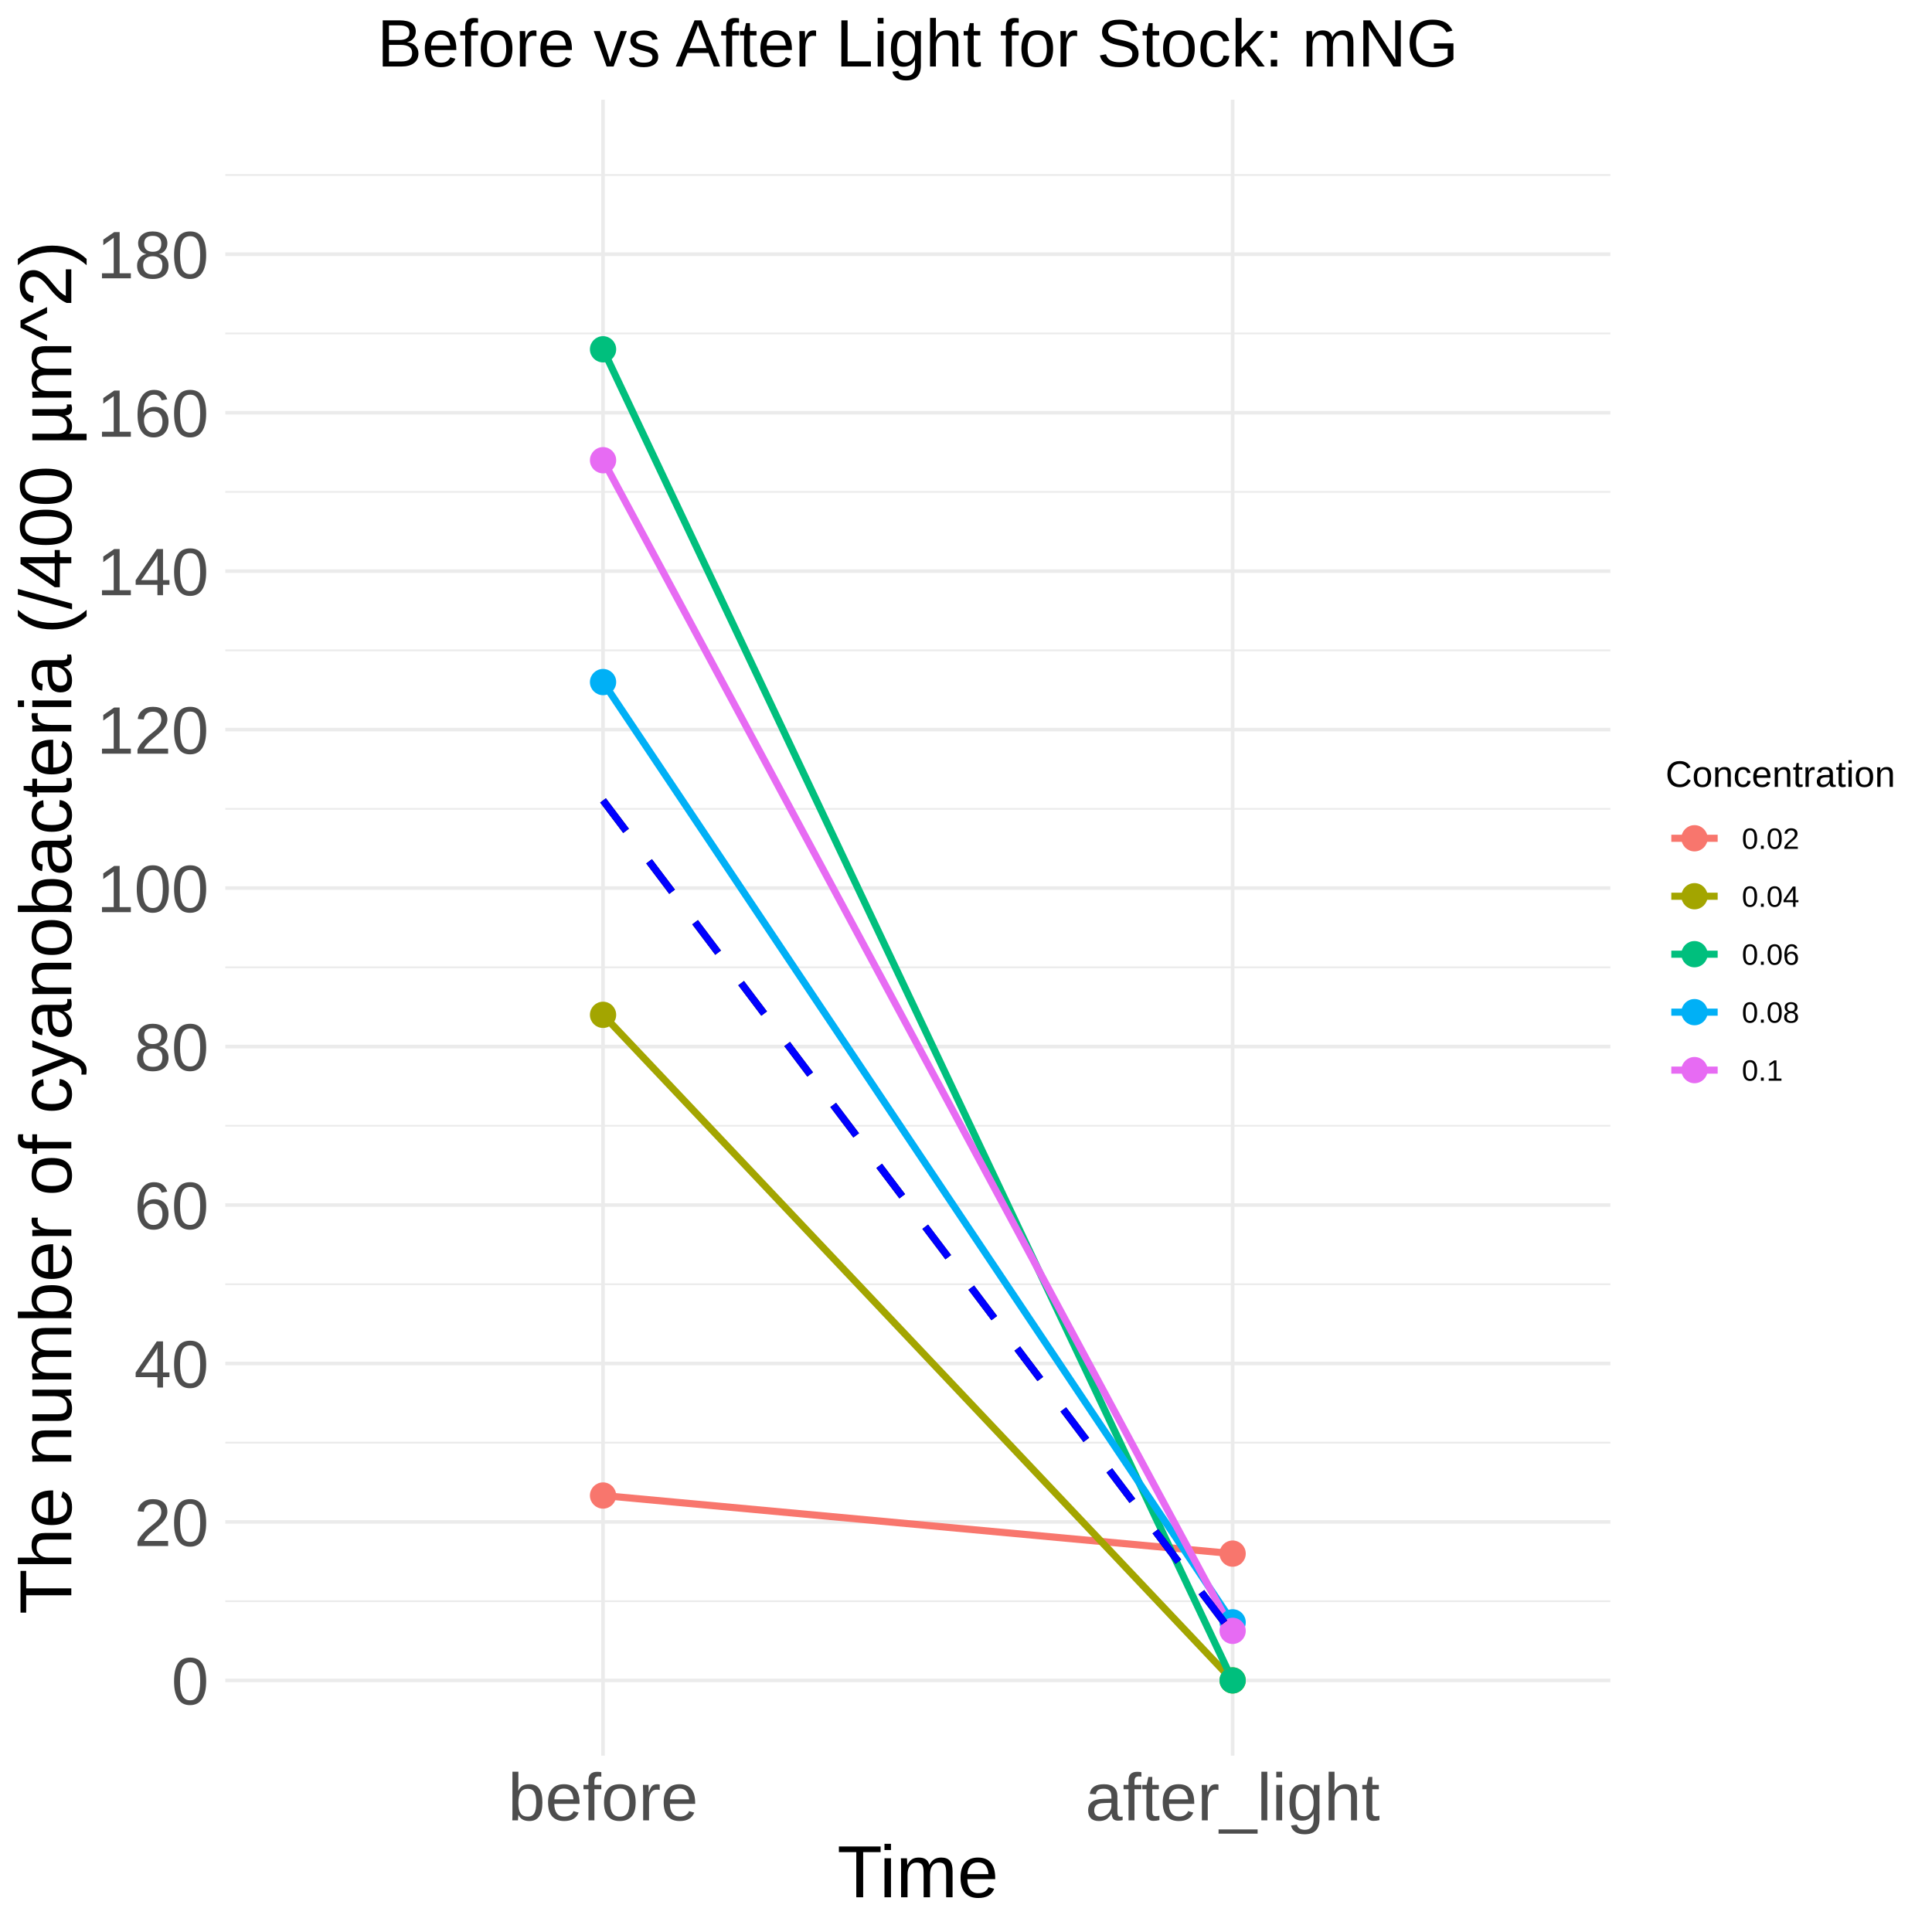
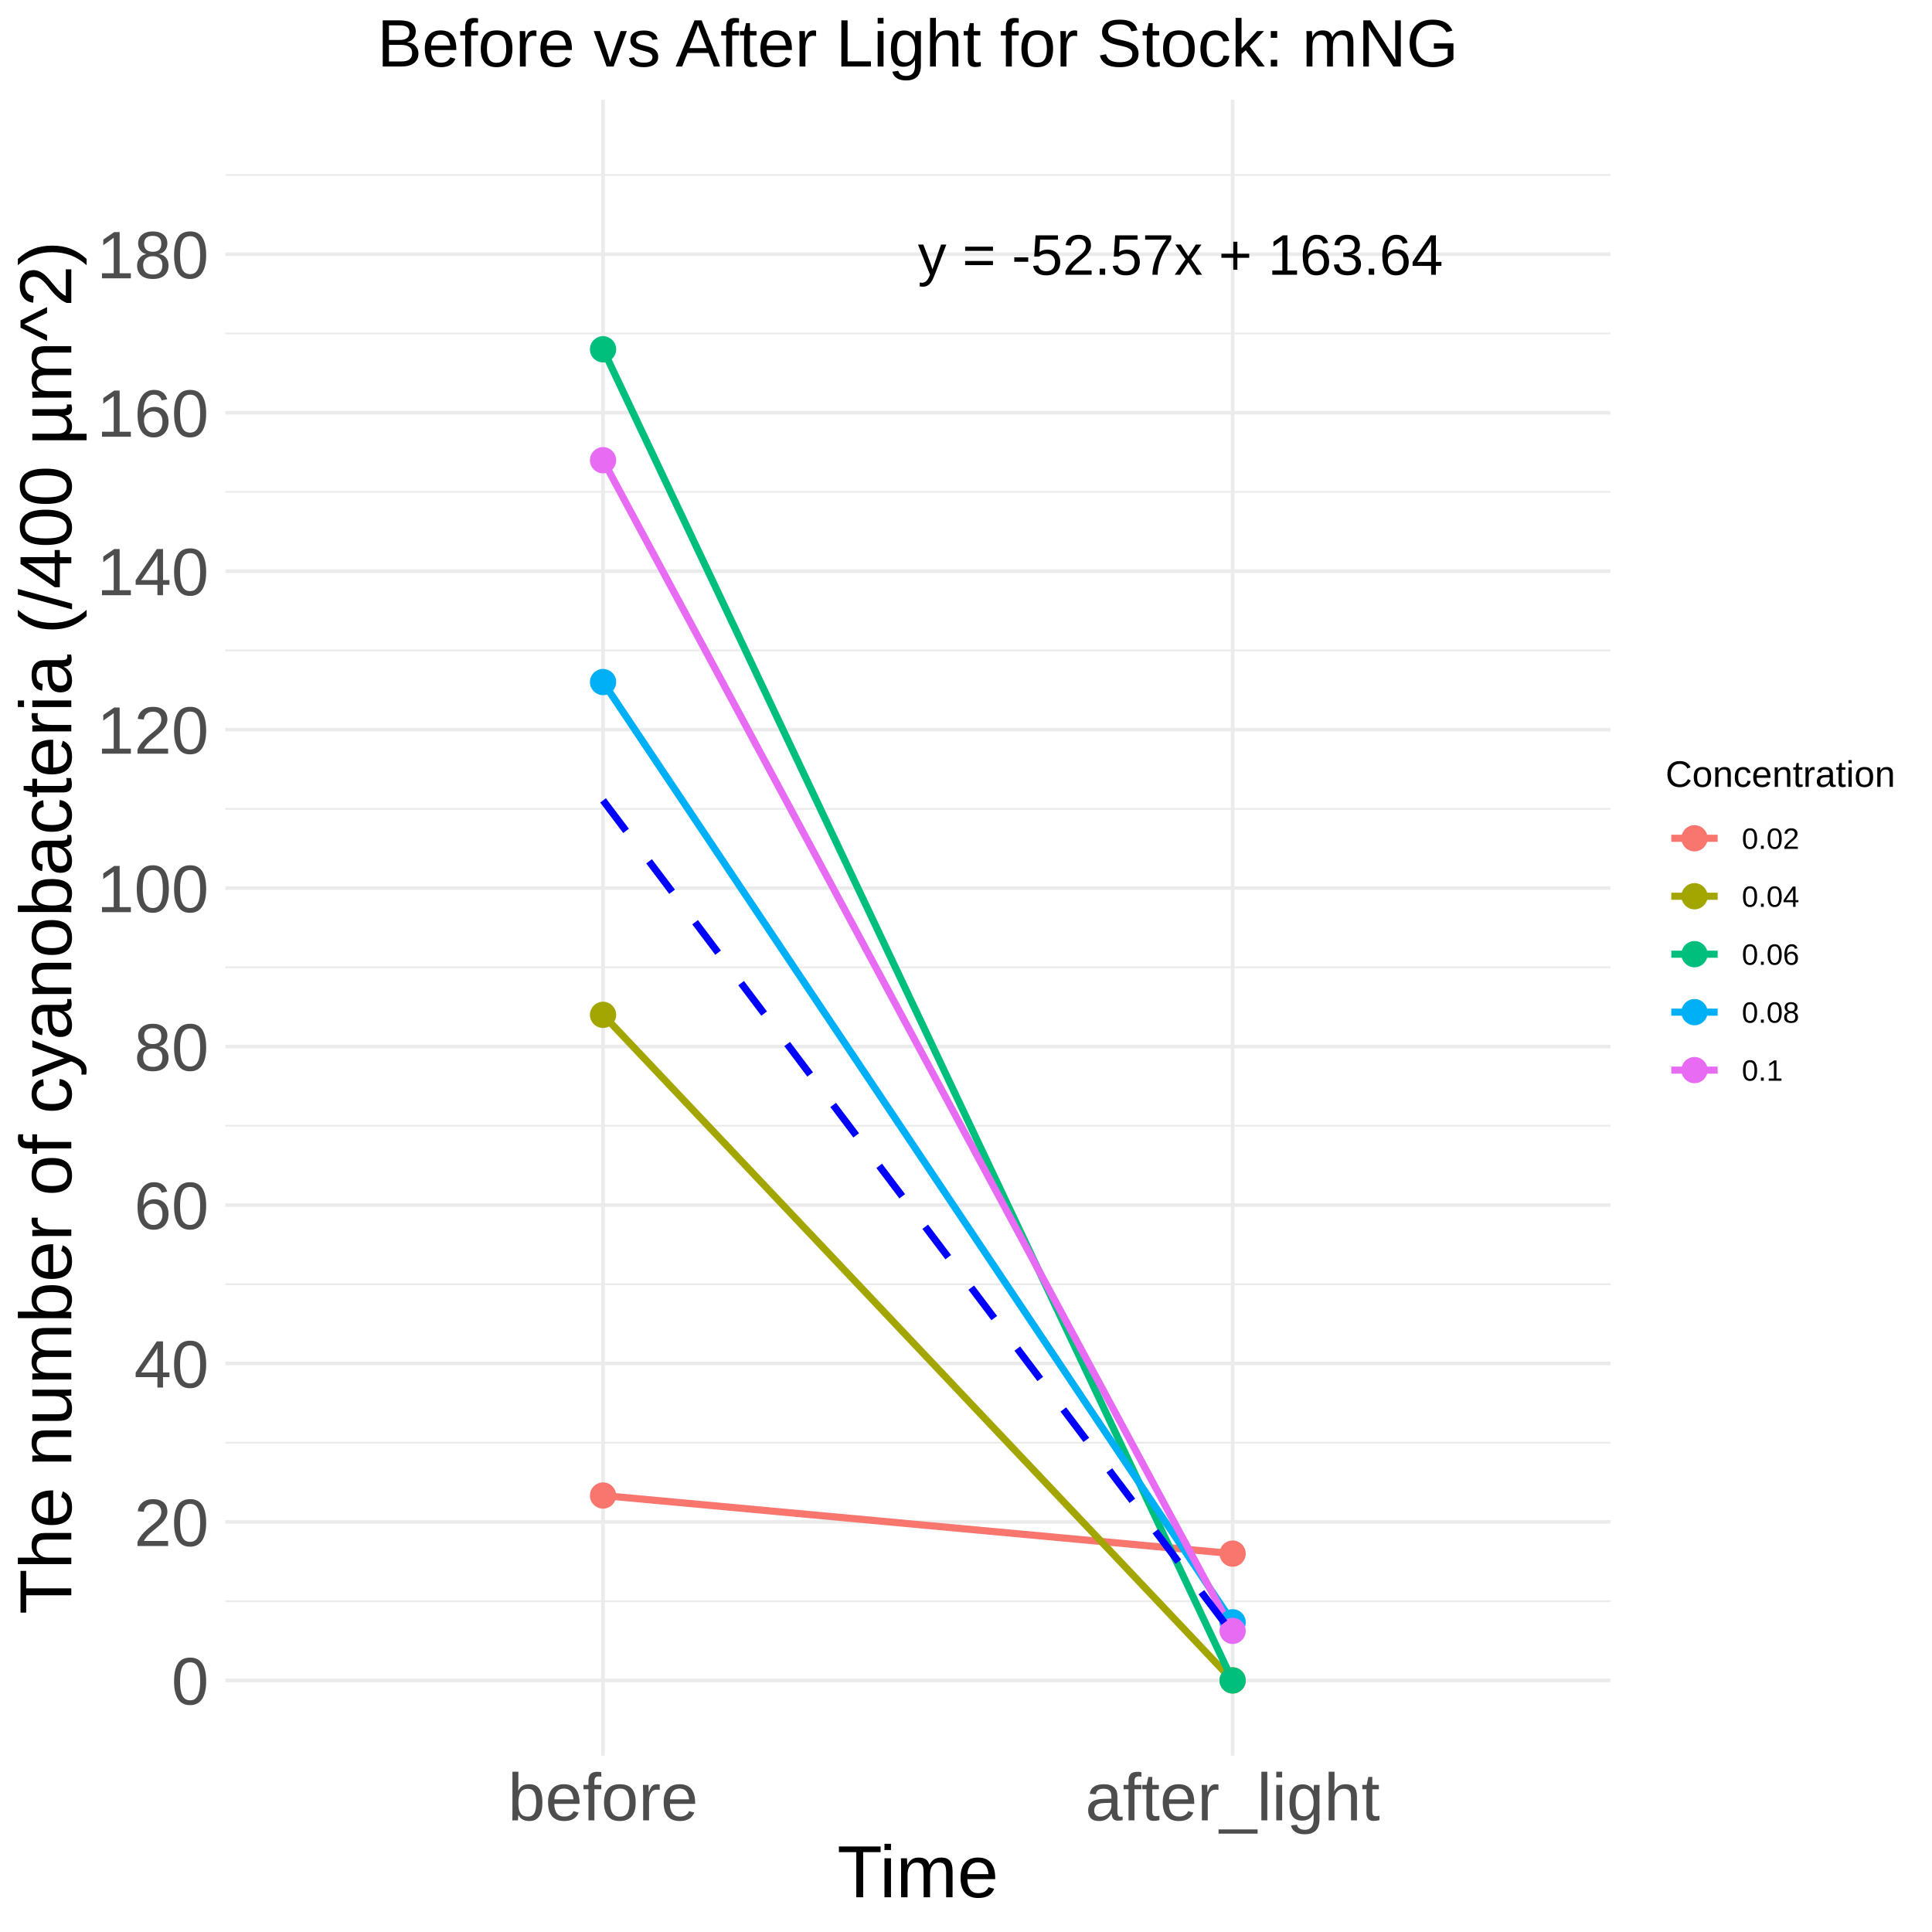
<svg xmlns="http://www.w3.org/2000/svg" class="svglite" width="576.00pt" height="576.00pt" viewBox="0 0 576.00 576.00">
  <defs>
    <style type="text/css">
    .svglite line, .svglite polyline, .svglite polygon, .svglite path, .svglite rect, .svglite circle {
      fill: none;
      stroke: #000000;
      stroke-linecap: round;
      stroke-linejoin: round;
      stroke-miterlimit: 10.00;
    }
    .svglite text {
      white-space: pre;
    }
  </style>
  </defs>
  <rect width="100%" height="100%" style="stroke: none; fill: none;" />
  <defs>
    <clipPath id="cpMC4wMHw1NzYuMDB8MC4wMHw1NzYuMDA=">
      <rect x="0.00" y="0.00" width="576.00" height="576.00" />
    </clipPath>
  </defs>
  <g clip-path="url(#cpMC4wMHw1NzYuMDB8MC4wMHw1NzYuMDA=)">
</g>
  <defs>
    <clipPath id="cpNjcuMTd8NDgwLjExfDI5LjczfDUyMy40Mw==">
      <rect x="67.17" y="29.73" width="412.94" height="493.70" />
    </clipPath>
  </defs>
  <g clip-path="url(#cpNjcuMTd8NDgwLjExfDI5LjczfDUyMy40Mw==)">
    <polyline points="67.17,477.37 480.11,477.37 " style="stroke-width: 0.53; stroke: #EBEBEB; stroke-linecap: butt;" />
    <polyline points="67.17,430.12 480.11,430.12 " style="stroke-width: 0.53; stroke: #EBEBEB; stroke-linecap: butt;" />
    <polyline points="67.17,382.88 480.11,382.88 " style="stroke-width: 0.53; stroke: #EBEBEB; stroke-linecap: butt;" />
    <polyline points="67.17,335.63 480.11,335.63 " style="stroke-width: 0.53; stroke: #EBEBEB; stroke-linecap: butt;" />
    <polyline points="67.17,288.39 480.11,288.39 " style="stroke-width: 0.53; stroke: #EBEBEB; stroke-linecap: butt;" />
    <polyline points="67.17,241.15 480.11,241.15 " style="stroke-width: 0.53; stroke: #EBEBEB; stroke-linecap: butt;" />
    <polyline points="67.17,193.90 480.11,193.90 " style="stroke-width: 0.53; stroke: #EBEBEB; stroke-linecap: butt;" />
    <polyline points="67.17,146.66 480.11,146.66 " style="stroke-width: 0.53; stroke: #EBEBEB; stroke-linecap: butt;" />
    <polyline points="67.17,99.41 480.11,99.41 " style="stroke-width: 0.53; stroke: #EBEBEB; stroke-linecap: butt;" />
    <polyline points="67.17,52.17 480.11,52.17 " style="stroke-width: 0.53; stroke: #EBEBEB; stroke-linecap: butt;" />
    <polyline points="67.17,500.99 480.11,500.99 " style="stroke-width: 1.07; stroke: #EBEBEB; stroke-linecap: butt;" />
    <polyline points="67.17,453.74 480.11,453.74 " style="stroke-width: 1.07; stroke: #EBEBEB; stroke-linecap: butt;" />
    <polyline points="67.17,406.50 480.11,406.50 " style="stroke-width: 1.07; stroke: #EBEBEB; stroke-linecap: butt;" />
    <polyline points="67.17,359.26 480.11,359.26 " style="stroke-width: 1.07; stroke: #EBEBEB; stroke-linecap: butt;" />
    <polyline points="67.17,312.01 480.11,312.01 " style="stroke-width: 1.07; stroke: #EBEBEB; stroke-linecap: butt;" />
    <polyline points="67.17,264.77 480.11,264.77 " style="stroke-width: 1.07; stroke: #EBEBEB; stroke-linecap: butt;" />
    <polyline points="67.17,217.52 480.11,217.52 " style="stroke-width: 1.07; stroke: #EBEBEB; stroke-linecap: butt;" />
    <polyline points="67.17,170.28 480.11,170.28 " style="stroke-width: 1.07; stroke: #EBEBEB; stroke-linecap: butt;" />
    <polyline points="67.17,123.04 480.11,123.04 " style="stroke-width: 1.07; stroke: #EBEBEB; stroke-linecap: butt;" />
    <polyline points="67.17,75.79 480.11,75.79 " style="stroke-width: 1.07; stroke: #EBEBEB; stroke-linecap: butt;" />
    <polyline points="179.79,523.43 179.79,29.73 " style="stroke-width: 1.07; stroke: #EBEBEB; stroke-linecap: butt;" />
    <polyline points="367.49,523.43 367.49,29.73 " style="stroke-width: 1.07; stroke: #EBEBEB; stroke-linecap: butt;" />
    <polyline points="179.79,445.87 367.49,463.19 " style="stroke-width: 2.13; stroke: #F8766D; stroke-linecap: butt;" />
    <polyline points="179.79,302.56 367.49,500.99 " style="stroke-width: 2.13; stroke: #A3A500; stroke-linecap: butt;" />
    <polyline points="179.79,104.14 367.49,500.99 " style="stroke-width: 2.13; stroke: #00BF7D; stroke-linecap: butt;" />
    <polyline points="179.79,203.35 367.49,483.67 " style="stroke-width: 2.13; stroke: #00B0F6; stroke-linecap: butt;" />
    <polyline points="179.79,137.21 367.49,486.22 " style="stroke-width: 2.13; stroke: #E76BF3; stroke-linecap: butt;" />
    <circle cx="179.79" cy="445.87" r="3.56" style="stroke-width: 0.71; stroke: #F8766D; fill: #F8766D;" />
    <circle cx="367.49" cy="463.19" r="3.56" style="stroke-width: 0.71; stroke: #F8766D; fill: #F8766D;" />
    <circle cx="179.79" cy="302.56" r="3.56" style="stroke-width: 0.71; stroke: #A3A500; fill: #A3A500;" />
    <circle cx="367.49" cy="500.99" r="3.56" style="stroke-width: 0.71; stroke: #A3A500; fill: #A3A500;" />
    <circle cx="179.79" cy="104.14" r="3.56" style="stroke-width: 0.71; stroke: #00BF7D; fill: #00BF7D;" />
    <circle cx="367.49" cy="500.99" r="3.56" style="stroke-width: 0.71; stroke: #00BF7D; fill: #00BF7D;" />
    <circle cx="179.79" cy="203.35" r="3.56" style="stroke-width: 0.71; stroke: #00B0F6; fill: #00B0F6;" />
    <circle cx="367.49" cy="483.67" r="3.56" style="stroke-width: 0.71; stroke: #00B0F6; fill: #00B0F6;" />
    <circle cx="179.79" cy="137.21" r="3.56" style="stroke-width: 0.71; stroke: #E76BF3; fill: #E76BF3;" />
    <circle cx="367.49" cy="486.22" r="3.56" style="stroke-width: 0.71; stroke: #E76BF3; fill: #E76BF3;" />
-     <polyline points="179.79,238.63 367.49,487.01 " style="stroke-width: 2.13; stroke-dasharray: 11.38,11.38; stroke-linecap: butt;" />
    <polyline points="179.79,238.63 367.49,487.01 " style="stroke-width: 2.13; stroke: #0000FF; stroke-dasharray: 11.38,11.38; stroke-linecap: butt;" />
+     <text x="273.64" y="81.92" style="font-size: 17.07px; font-family: &quot;Arial&quot;;" textLength="156.51px" lengthAdjust="spacingAndGlyphs">y = -52.57x + 163.64</text>
  </g>
  <g clip-path="url(#cpMC4wMHw1NzYuMDB8MC4wMHw1NzYuMDA=)">
    <text x="62.24" y="508.16" text-anchor="end" style="font-size: 20.00px;fill: #4D4D4D; font-family: &quot;Arial&quot;;" textLength="11.12px" lengthAdjust="spacingAndGlyphs">0</text>
    <text x="62.24" y="460.92" text-anchor="end" style="font-size: 20.00px;fill: #4D4D4D; font-family: &quot;Arial&quot;;" textLength="22.25px" lengthAdjust="spacingAndGlyphs">20</text>
    <text x="62.24" y="413.68" text-anchor="end" style="font-size: 20.00px;fill: #4D4D4D; font-family: &quot;Arial&quot;;" textLength="22.25px" lengthAdjust="spacingAndGlyphs">40</text>
    <text x="62.24" y="366.43" text-anchor="end" style="font-size: 20.00px;fill: #4D4D4D; font-family: &quot;Arial&quot;;" textLength="22.25px" lengthAdjust="spacingAndGlyphs">60</text>
    <text x="62.24" y="319.19" text-anchor="end" style="font-size: 20.00px;fill: #4D4D4D; font-family: &quot;Arial&quot;;" textLength="22.25px" lengthAdjust="spacingAndGlyphs">80</text>
    <text x="62.24" y="271.94" text-anchor="end" style="font-size: 20.00px;fill: #4D4D4D; font-family: &quot;Arial&quot;;" textLength="33.37px" lengthAdjust="spacingAndGlyphs">100</text>
    <text x="62.24" y="224.70" text-anchor="end" style="font-size: 20.00px;fill: #4D4D4D; font-family: &quot;Arial&quot;;" textLength="33.37px" lengthAdjust="spacingAndGlyphs">120</text>
    <text x="62.24" y="177.46" text-anchor="end" style="font-size: 20.00px;fill: #4D4D4D; font-family: &quot;Arial&quot;;" textLength="33.37px" lengthAdjust="spacingAndGlyphs">140</text>
    <text x="62.24" y="130.21" text-anchor="end" style="font-size: 20.00px;fill: #4D4D4D; font-family: &quot;Arial&quot;;" textLength="33.37px" lengthAdjust="spacingAndGlyphs">160</text>
    <text x="62.24" y="82.97" text-anchor="end" style="font-size: 20.00px;fill: #4D4D4D; font-family: &quot;Arial&quot;;" textLength="33.37px" lengthAdjust="spacingAndGlyphs">180</text>
    <text x="179.79" y="542.71" text-anchor="middle" style="font-size: 20.00px;fill: #4D4D4D; font-family: &quot;Arial&quot;;" textLength="56.71px" lengthAdjust="spacingAndGlyphs">before</text>
    <text x="367.49" y="542.71" text-anchor="middle" style="font-size: 20.00px;fill: #4D4D4D; font-family: &quot;Arial&quot;;" textLength="87.84px" lengthAdjust="spacingAndGlyphs">after_light</text>
    <text x="273.64" y="565.65" text-anchor="middle" style="font-size: 22.00px; font-family: &quot;Arial&quot;;" textLength="48.88px" lengthAdjust="spacingAndGlyphs">Time</text>
    <text transform="translate(21.26,276.58) rotate(-90)" text-anchor="middle" style="font-size: 22.00px; font-family: &quot;Arial&quot;;" textLength="409.39px" lengthAdjust="spacingAndGlyphs">The number of cyanobacteria (/400 µm^2)</text>
    <text x="496.55" y="234.59" style="font-size: 11.00px; font-family: &quot;Arial&quot;;" textLength="68.49px" lengthAdjust="spacingAndGlyphs">Concentration</text>
    <line x1="498.28" y1="249.92" x2="512.10" y2="249.92" style="stroke-width: 2.13; stroke: #F8766D; stroke-linecap: butt;" />
    <circle cx="505.19" cy="249.92" r="3.56" style="stroke-width: 0.71; stroke: #F8766D; fill: #F8766D;" />
    <line x1="498.28" y1="267.20" x2="512.10" y2="267.20" style="stroke-width: 2.13; stroke: #A3A500; stroke-linecap: butt;" />
    <circle cx="505.19" cy="267.20" r="3.56" style="stroke-width: 0.71; stroke: #A3A500; fill: #A3A500;" />
    <line x1="498.28" y1="284.48" x2="512.10" y2="284.48" style="stroke-width: 2.13; stroke: #00BF7D; stroke-linecap: butt;" />
    <circle cx="505.19" cy="284.48" r="3.56" style="stroke-width: 0.71; stroke: #00BF7D; fill: #00BF7D;" />
    <line x1="498.28" y1="301.76" x2="512.10" y2="301.76" style="stroke-width: 2.13; stroke: #00B0F6; stroke-linecap: butt;" />
    <circle cx="505.19" cy="301.76" r="3.56" style="stroke-width: 0.71; stroke: #00B0F6; fill: #00B0F6;" />
    <line x1="498.28" y1="319.04" x2="512.10" y2="319.04" style="stroke-width: 2.13; stroke: #E76BF3; stroke-linecap: butt;" />
    <circle cx="505.19" cy="319.04" r="3.56" style="stroke-width: 0.71; stroke: #E76BF3; fill: #E76BF3;" />
    <text x="519.31" y="253.08" style="font-size: 8.80px; font-family: &quot;Arial&quot;;" textLength="17.13px" lengthAdjust="spacingAndGlyphs">0.02</text>
    <text x="519.31" y="270.36" style="font-size: 8.80px; font-family: &quot;Arial&quot;;" textLength="17.13px" lengthAdjust="spacingAndGlyphs">0.04</text>
    <text x="519.31" y="287.64" style="font-size: 8.80px; font-family: &quot;Arial&quot;;" textLength="17.13px" lengthAdjust="spacingAndGlyphs">0.06</text>
    <text x="519.31" y="304.92" style="font-size: 8.80px; font-family: &quot;Arial&quot;;" textLength="17.13px" lengthAdjust="spacingAndGlyphs">0.08</text>
    <text x="519.31" y="322.20" style="font-size: 8.80px; font-family: &quot;Arial&quot;;" textLength="12.23px" lengthAdjust="spacingAndGlyphs">0.1</text>
    <text x="273.64" y="19.83" text-anchor="middle" style="font-size: 20.00px; font-family: &quot;Arial&quot;;" textLength="323.49px" lengthAdjust="spacingAndGlyphs">Before vs After Light for Stock: mNG</text>
  </g>
</svg>
